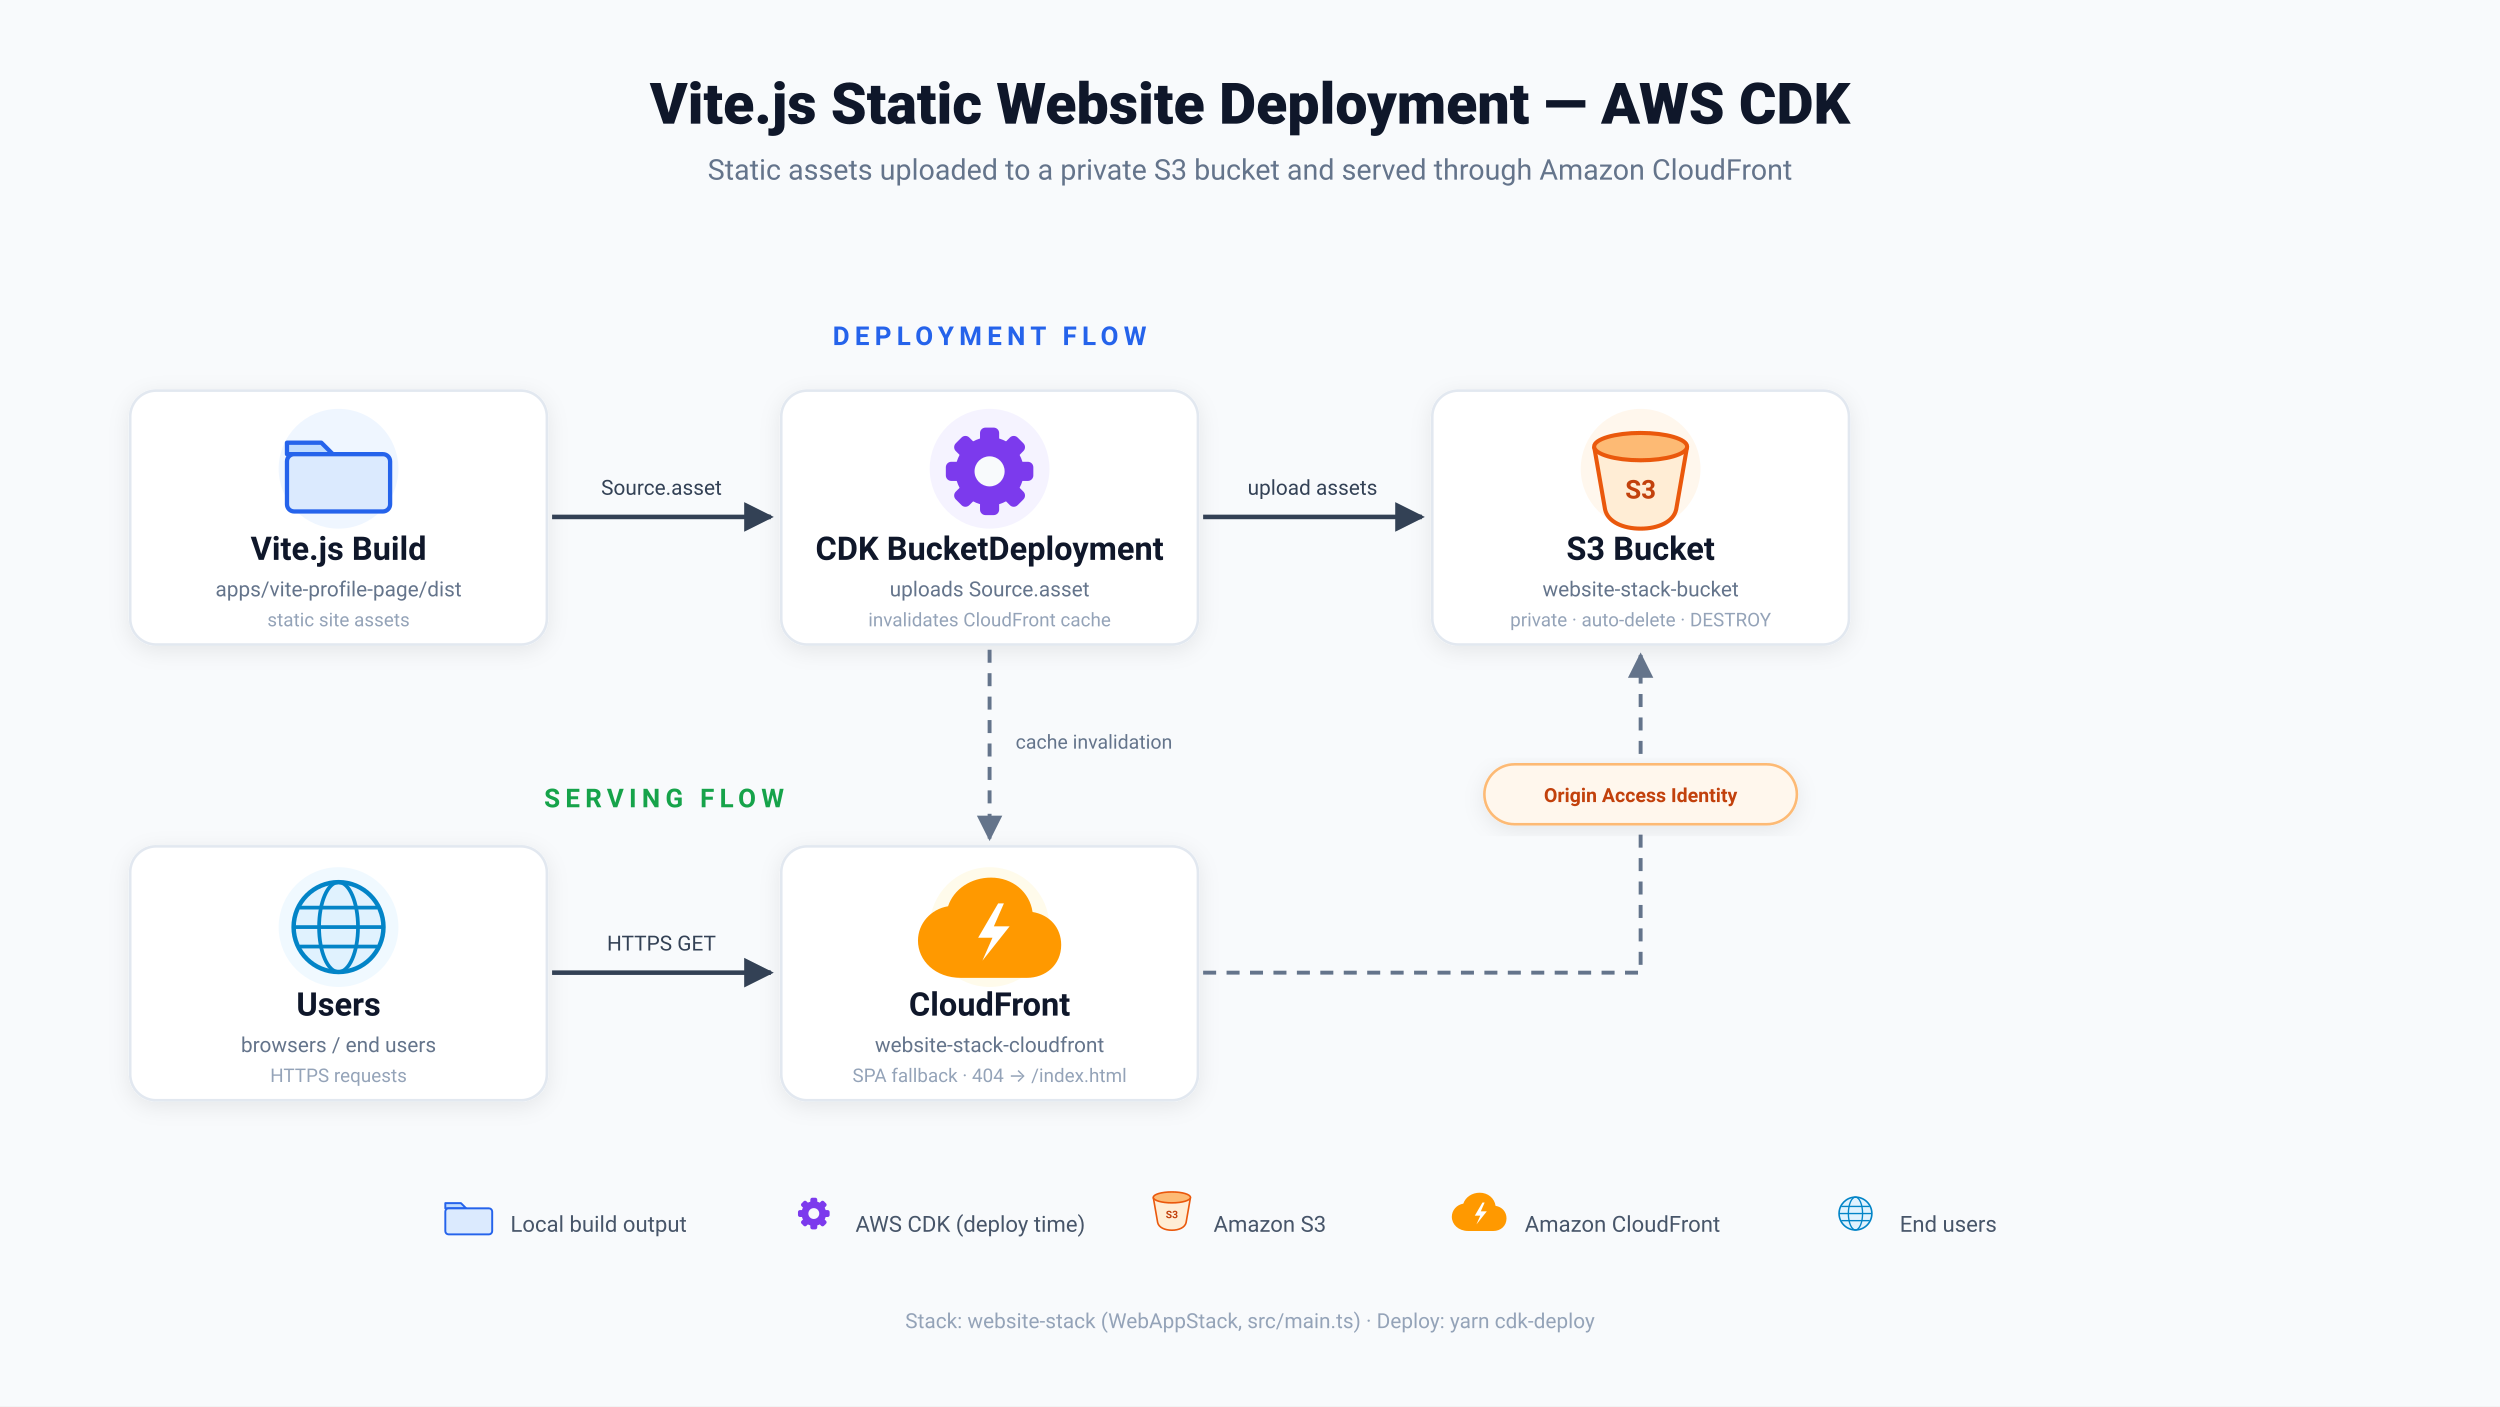
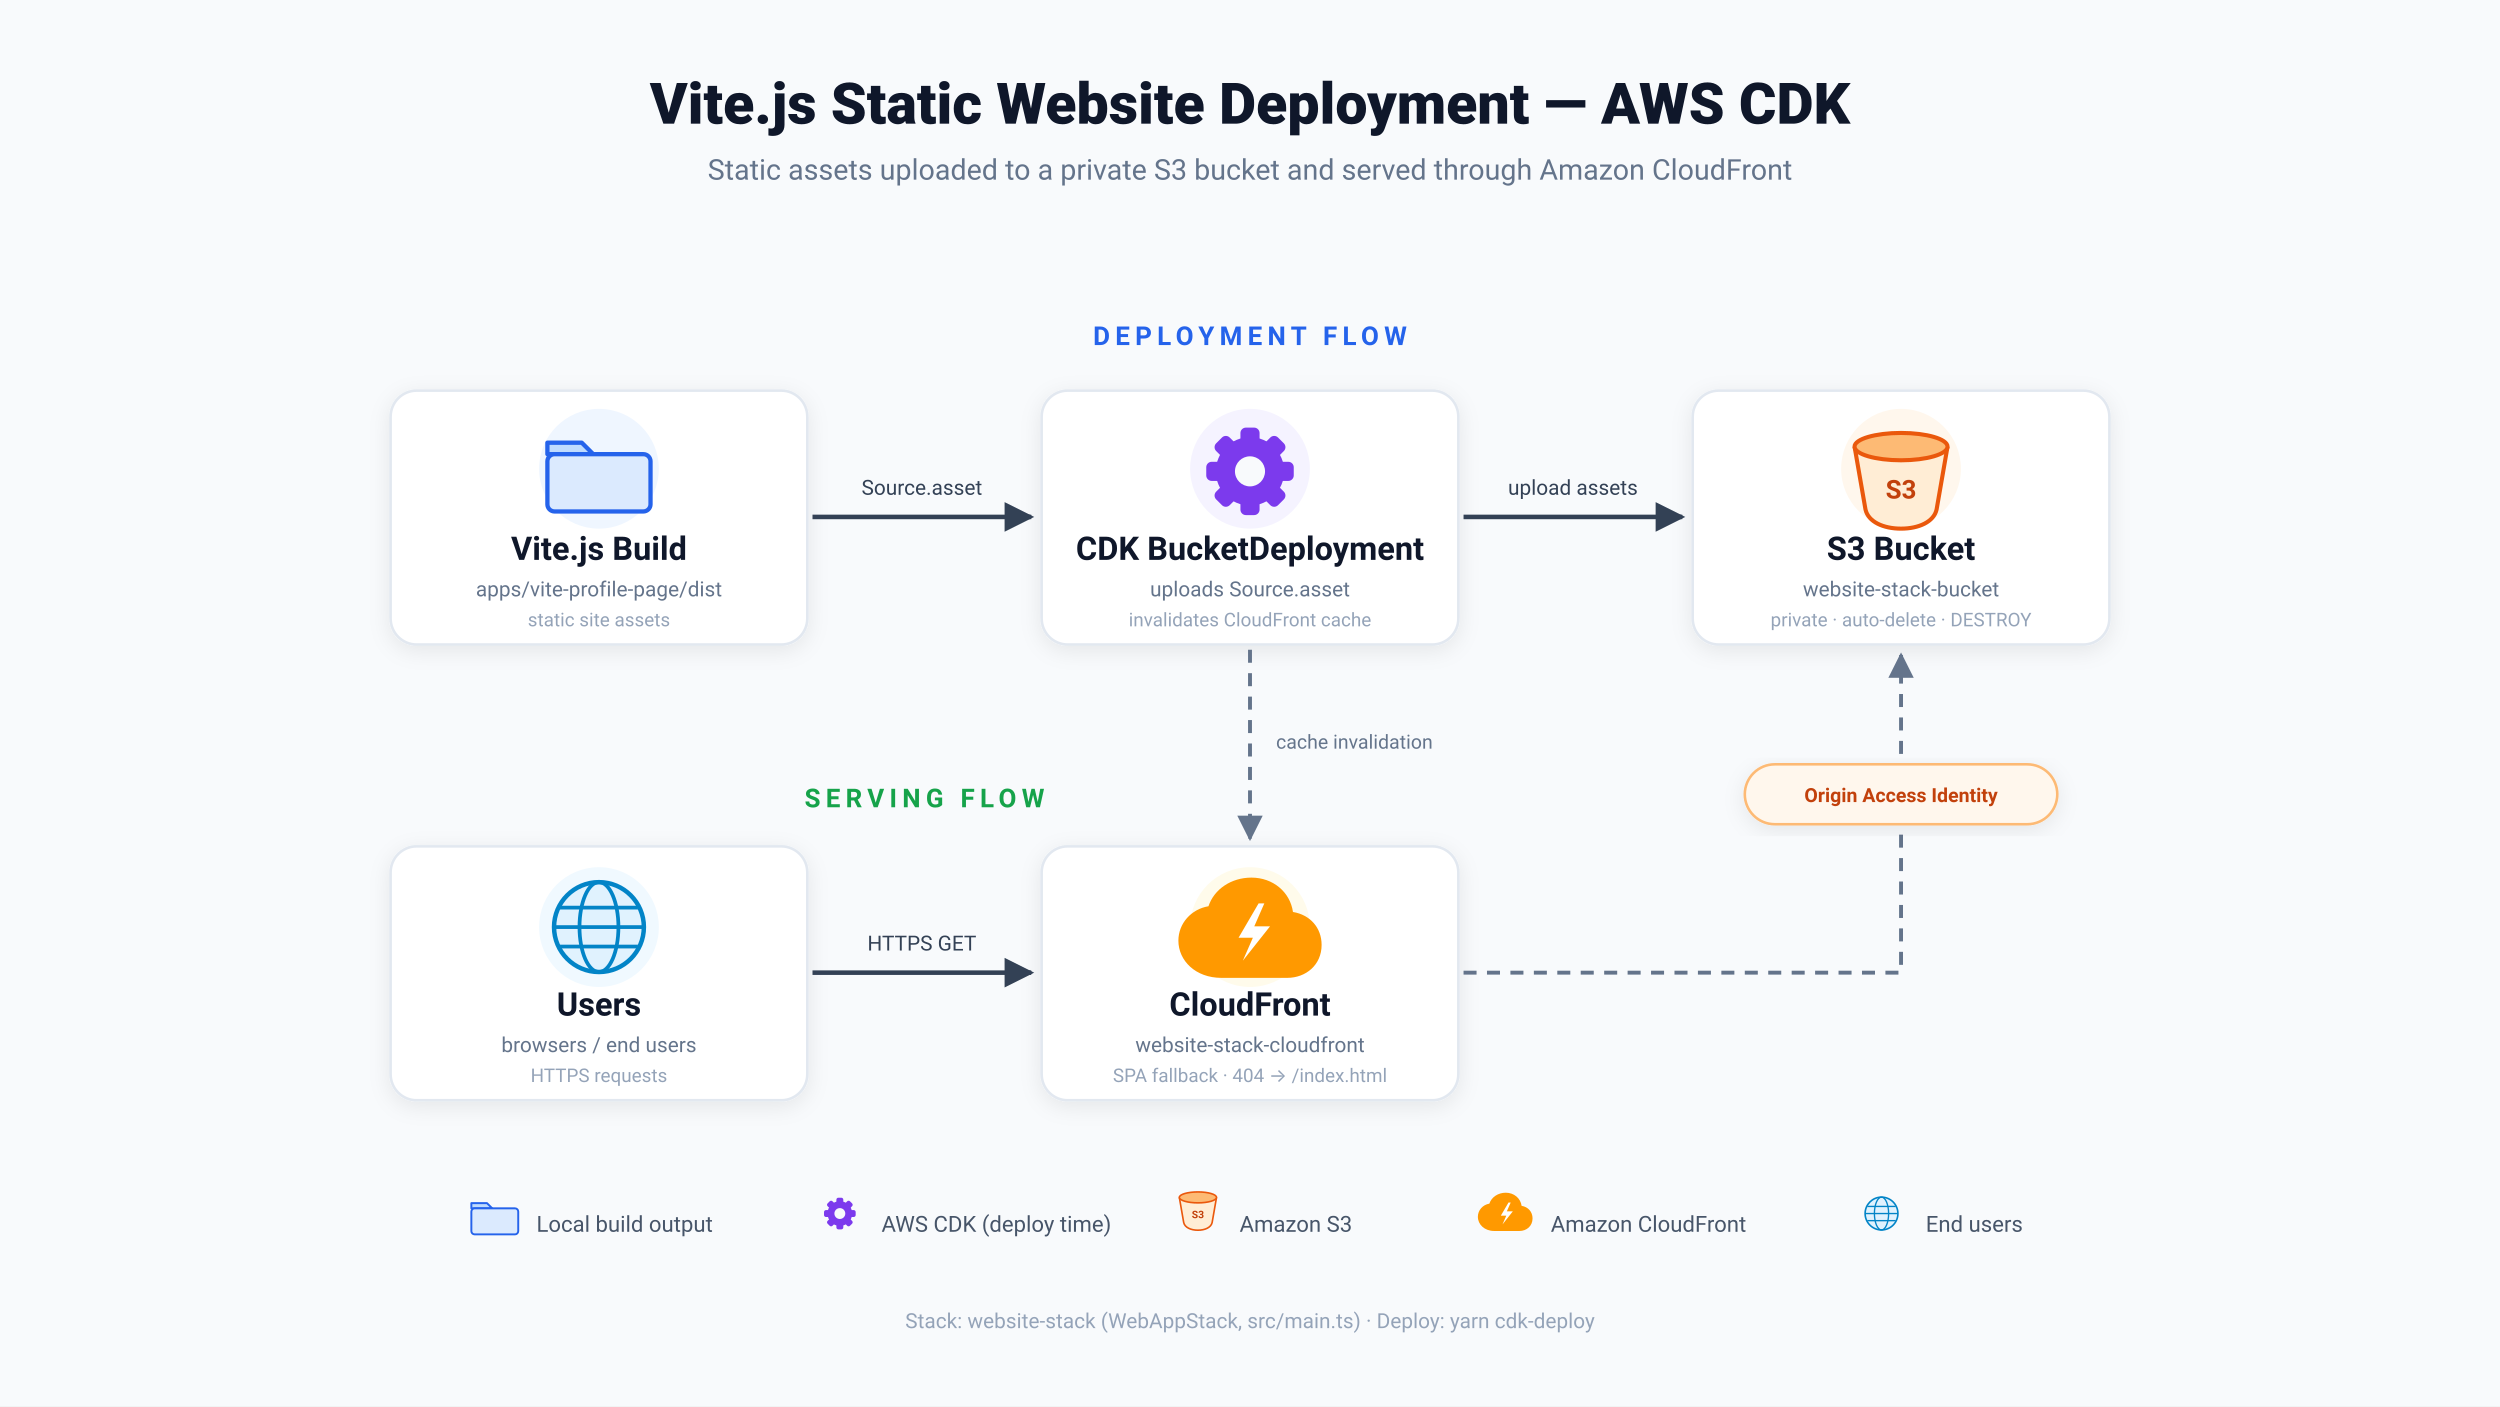
<svg xmlns="http://www.w3.org/2000/svg" width="1920" height="1080" viewBox="0 0 1920 1080" font-family="system-ui, -apple-system, 'Segoe UI', Roboto, sans-serif">
  <defs>
    <marker id="arrowDark" viewBox="0 0 10 10" refX="9" refY="5" markerWidth="6.5" markerHeight="6.5" orient="auto-start-reverse">
      <path d="M 0 0 L 10 5 L 0 10 z" fill="#334155" />
    </marker>
    <marker id="arrowSlate" viewBox="0 0 10 10" refX="9" refY="5" markerWidth="6.5" markerHeight="6.5" orient="auto-start-reverse">
      <path d="M 0 0 L 10 5 L 0 10 z" fill="#64748b" />
    </marker>
    <filter id="cardShadow" x="-20%" y="-20%" width="140%" height="140%">
      <feDropShadow dx="0" dy="4" stdDeviation="8" flood-color="#0f172a" flood-opacity="0.08" />
    </filter>
    <g id="folder">
      <path d="M -36 -20 H -12 L -4 -12 H -36 Z" fill="#bfdbfe" stroke="#2563eb" stroke-width="3" stroke-linejoin="round" />
      <rect x="-36" y="-12" width="72" height="40" rx="5" fill="#dbeafe" stroke="#2563eb" stroke-width="3" />
    </g>
    <g id="gear">
      <g fill="#7c3aed">
        <rect x="-7" y="-32" width="14" height="16" rx="4" />
        <rect x="-7" y="-32" width="14" height="16" rx="4" transform="rotate(45)" />
        <rect x="-7" y="-32" width="14" height="16" rx="4" transform="rotate(90)" />
        <rect x="-7" y="-32" width="14" height="16" rx="4" transform="rotate(135)" />
        <rect x="-7" y="-32" width="14" height="16" rx="4" transform="rotate(180)" />
        <rect x="-7" y="-32" width="14" height="16" rx="4" transform="rotate(225)" />
        <rect x="-7" y="-32" width="14" height="16" rx="4" transform="rotate(270)" />
        <rect x="-7" y="-32" width="14" height="16" rx="4" transform="rotate(315)" />
      </g>
      <circle r="25" fill="#7c3aed" />
      <circle r="11" fill="#f8fafc" />
    </g>
    <g id="bucket">
      <path d="M -34 -20 L -26 26 C -24 35 -13 40 0 40 C 13 40 24 35 26 26 L 34 -20" fill="#ffedd5" stroke="#ea580c" stroke-width="3" stroke-linejoin="round" />
      <ellipse cx="0" cy="-20" rx="34" ry="10" fill="#fdba74" stroke="#ea580c" stroke-width="3" />
      <text x="0" y="18" text-anchor="middle" font-size="19" font-weight="700" fill="#c2410c">S3</text>
    </g>
    <g id="cfcloud">
      <path d="M 30 70 C 12 70 0 58 0 44 C 0 32 9 22 21 20 C 25 8 37 0 51 0 C 66 0 78 10 80 24 C 92 26 100 35 100 47 C 100 61 89 70 76 70 Z" fill="#ff9900" />
      <path d="M 56 18 L 42 42 H 52 L 45 58 L 64 34 H 53 L 60 18 Z" fill="#ffffff" />
    </g>
    <g id="globe">
      <circle r="30" fill="#e0f2fe" stroke="#0284c7" stroke-width="3" />
      <ellipse rx="13" ry="30" fill="none" stroke="#0284c7" stroke-width="2.5" />
      <line x1="-30" y1="0" x2="30" y2="0" stroke="#0284c7" stroke-width="2.5" />
      <path d="M -26 -13 H 26 M -26 13 H 26" stroke="#0284c7" stroke-width="2.5" fill="none" />
    </g>
  </defs>
  <rect width="1920" height="1080" fill="#f8fafc" />
  <text x="960" y="95" text-anchor="middle" font-size="44" font-weight="800" fill="#0f172a">Vite.js Static Website Deployment — AWS CDK</text>
  <text x="960" y="138" text-anchor="middle" font-size="22" fill="#64748b">Static assets uploaded to a private S3 bucket and served through Amazon CloudFront</text>
-   <text x="760" y="265" text-anchor="middle" font-size="20" font-weight="700" letter-spacing="4" fill="#2563eb">DEPLOYMENT FLOW</text>
-   <text x="510" y="620" text-anchor="middle" font-size="20" font-weight="700" letter-spacing="4" fill="#16a34a">SERVING FLOW</text>
-   <rect x="100" y="300" width="320" height="195" rx="20" fill="#ffffff" stroke="#e2e8f0" stroke-width="2" filter="url(#cardShadow)" />
-   <circle cx="260" cy="360" r="46" fill="#eff6ff" />
-   <use href="#folder" transform="translate(260 362) scale(1.1)" />
-   <text x="260" y="430" text-anchor="middle" font-size="25" font-weight="700" fill="#0f172a">Vite.js Build</text>
-   <text x="260" y="458" text-anchor="middle" font-size="16" fill="#64748b">apps/vite-profile-page/dist</text>
-   <text x="260" y="481" text-anchor="middle" font-size="14.5" fill="#94a3b8">static site assets</text>
-   <rect x="600" y="300" width="320" height="195" rx="20" fill="#ffffff" stroke="#e2e8f0" stroke-width="2" filter="url(#cardShadow)" />
-   <circle cx="760" cy="360" r="46" fill="#f5f3ff" />
-   <use href="#gear" transform="translate(760 362) scale(1.05)" />
-   <text x="760" y="430" text-anchor="middle" font-size="25" font-weight="700" fill="#0f172a">CDK BucketDeployment</text>
-   <text x="760" y="458" text-anchor="middle" font-size="16" fill="#64748b">uploads Source.asset</text>
-   <text x="760" y="481" text-anchor="middle" font-size="14.5" fill="#94a3b8">invalidates CloudFront cache</text>
-   <rect x="1100" y="300" width="320" height="195" rx="20" fill="#ffffff" stroke="#e2e8f0" stroke-width="2" filter="url(#cardShadow)" />
-   <circle cx="1260" cy="360" r="46" fill="#fff7ed" />
-   <use href="#bucket" transform="translate(1260 364) scale(1.05)" />
-   <text x="1260" y="430" text-anchor="middle" font-size="25" font-weight="700" fill="#0f172a">S3 Bucket</text>
-   <text x="1260" y="458" text-anchor="middle" font-size="16" fill="#64748b">website-stack-bucket</text>
-   <text x="1260" y="481" text-anchor="middle" font-size="14.5" fill="#94a3b8">private · auto-delete · DESTROY</text>
-   <rect x="100" y="650" width="320" height="195" rx="20" fill="#ffffff" stroke="#e2e8f0" stroke-width="2" filter="url(#cardShadow)" />
-   <circle cx="260" cy="712" r="46" fill="#f0f9ff" />
-   <use href="#globe" transform="translate(260 712) scale(1.15)" />
-   <text x="260" y="780" text-anchor="middle" font-size="25" font-weight="700" fill="#0f172a">Users</text>
-   <text x="260" y="808" text-anchor="middle" font-size="16" fill="#64748b">browsers / end users</text>
-   <text x="260" y="831" text-anchor="middle" font-size="14.5" fill="#94a3b8">HTTPS requests</text>
-   <rect x="600" y="650" width="320" height="195" rx="20" fill="#ffffff" stroke="#e2e8f0" stroke-width="2" filter="url(#cardShadow)" />
-   <circle cx="760" cy="712" r="46" fill="#fffbeb" />
-   <use href="#cfcloud" transform="translate(705 674) scale(1.1)" />
-   <text x="760" y="780" text-anchor="middle" font-size="25" font-weight="700" fill="#0f172a">CloudFront</text>
-   <text x="760" y="808" text-anchor="middle" font-size="16" fill="#64748b">website-stack-cloudfront</text>
-   <text x="760" y="831" text-anchor="middle" font-size="14.5" fill="#94a3b8">SPA fallback · 404 → /index.html</text>
-   <line x1="424" y1="397" x2="592" y2="397" stroke="#334155" stroke-width="3.5" marker-end="url(#arrowDark)" />
-   <text x="508" y="380" text-anchor="middle" font-size="16" fill="#334155">Source.asset</text>
-   <line x1="924" y1="397" x2="1092" y2="397" stroke="#334155" stroke-width="3.5" marker-end="url(#arrowDark)" />
-   <text x="1008" y="380" text-anchor="middle" font-size="16" fill="#334155">upload assets</text>
-   <line x1="424" y1="747" x2="592" y2="747" stroke="#334155" stroke-width="3.5" marker-end="url(#arrowDark)" />
-   <text x="508" y="730" text-anchor="middle" font-size="16" fill="#334155">HTTPS GET</text>
-   <line x1="760" y1="499" x2="760" y2="644" stroke="#64748b" stroke-width="3" stroke-dasharray="10 8" marker-end="url(#arrowSlate)" />
-   <text x="780" y="575" text-anchor="start" font-size="15" fill="#64748b">cache invalidation</text>
-   <path d="M 924 747 H 1260 V 503" fill="none" stroke="#64748b" stroke-width="3" stroke-dasharray="10 8" marker-end="url(#arrowSlate)" />
-   <rect x="1140" y="587" width="240" height="46" rx="23" fill="#fff7ed" stroke="#fdba74" stroke-width="2" filter="url(#cardShadow)" />
-   <text x="1260" y="616" text-anchor="middle" font-size="15" font-weight="600" fill="#c2410c">Origin Access Identity</text>
-   <use href="#folder" transform="translate(360 934) scale(0.5)" />
-   <text x="392" y="946" font-size="17" fill="#475569">Local build output</text>
-   <use href="#gear" transform="translate(625 932) scale(0.38)" />
-   <text x="657" y="946" font-size="17" fill="#475569">AWS CDK (deploy time)</text>
-   <use href="#bucket" transform="translate(900 928) scale(0.42)" />
-   <text x="932" y="946" font-size="17" fill="#475569">Amazon S3</text>
-   <use href="#cfcloud" transform="translate(1115 916) scale(0.42)" />
-   <text x="1171" y="946" font-size="17" fill="#475569">Amazon CloudFront</text>
-   <use href="#globe" transform="translate(1425 932) scale(0.42)" />
-   <text x="1459" y="946" font-size="17" fill="#475569">End users</text>
+   <text x="960" y="265" text-anchor="middle" font-size="20" font-weight="700" letter-spacing="4" fill="#2563eb">DEPLOYMENT FLOW</text>
+   <text x="710" y="620" text-anchor="middle" font-size="20" font-weight="700" letter-spacing="4" fill="#16a34a">SERVING FLOW</text>
+   <rect x="300" y="300" width="320" height="195" rx="20" fill="#ffffff" stroke="#e2e8f0" stroke-width="2" filter="url(#cardShadow)" />
+   <circle cx="460" cy="360" r="46" fill="#eff6ff" />
+   <use href="#folder" transform="translate(460 362) scale(1.1)" />
+   <text x="460" y="430" text-anchor="middle" font-size="25" font-weight="700" fill="#0f172a">Vite.js Build</text>
+   <text x="460" y="458" text-anchor="middle" font-size="16" fill="#64748b">apps/vite-profile-page/dist</text>
+   <text x="460" y="481" text-anchor="middle" font-size="14.5" fill="#94a3b8">static site assets</text>
+   <rect x="800" y="300" width="320" height="195" rx="20" fill="#ffffff" stroke="#e2e8f0" stroke-width="2" filter="url(#cardShadow)" />
+   <circle cx="960" cy="360" r="46" fill="#f5f3ff" />
+   <use href="#gear" transform="translate(960 362) scale(1.05)" />
+   <text x="960" y="430" text-anchor="middle" font-size="25" font-weight="700" fill="#0f172a">CDK BucketDeployment</text>
+   <text x="960" y="458" text-anchor="middle" font-size="16" fill="#64748b">uploads Source.asset</text>
+   <text x="960" y="481" text-anchor="middle" font-size="14.5" fill="#94a3b8">invalidates CloudFront cache</text>
+   <rect x="1300" y="300" width="320" height="195" rx="20" fill="#ffffff" stroke="#e2e8f0" stroke-width="2" filter="url(#cardShadow)" />
+   <circle cx="1460" cy="360" r="46" fill="#fff7ed" />
+   <use href="#bucket" transform="translate(1460 364) scale(1.05)" />
+   <text x="1460" y="430" text-anchor="middle" font-size="25" font-weight="700" fill="#0f172a">S3 Bucket</text>
+   <text x="1460" y="458" text-anchor="middle" font-size="16" fill="#64748b">website-stack-bucket</text>
+   <text x="1460" y="481" text-anchor="middle" font-size="14.5" fill="#94a3b8">private · auto-delete · DESTROY</text>
+   <rect x="300" y="650" width="320" height="195" rx="20" fill="#ffffff" stroke="#e2e8f0" stroke-width="2" filter="url(#cardShadow)" />
+   <circle cx="460" cy="712" r="46" fill="#f0f9ff" />
+   <use href="#globe" transform="translate(460 712) scale(1.15)" />
+   <text x="460" y="780" text-anchor="middle" font-size="25" font-weight="700" fill="#0f172a">Users</text>
+   <text x="460" y="808" text-anchor="middle" font-size="16" fill="#64748b">browsers / end users</text>
+   <text x="460" y="831" text-anchor="middle" font-size="14.5" fill="#94a3b8">HTTPS requests</text>
+   <rect x="800" y="650" width="320" height="195" rx="20" fill="#ffffff" stroke="#e2e8f0" stroke-width="2" filter="url(#cardShadow)" />
+   <circle cx="960" cy="712" r="46" fill="#fffbeb" />
+   <use href="#cfcloud" transform="translate(905 674) scale(1.1)" />
+   <text x="960" y="780" text-anchor="middle" font-size="25" font-weight="700" fill="#0f172a">CloudFront</text>
+   <text x="960" y="808" text-anchor="middle" font-size="16" fill="#64748b">website-stack-cloudfront</text>
+   <text x="960" y="831" text-anchor="middle" font-size="14.5" fill="#94a3b8">SPA fallback · 404 → /index.html</text>
+   <line x1="624" y1="397" x2="792" y2="397" stroke="#334155" stroke-width="3.5" marker-end="url(#arrowDark)" />
+   <text x="708" y="380" text-anchor="middle" font-size="16" fill="#334155">Source.asset</text>
+   <line x1="1124" y1="397" x2="1292" y2="397" stroke="#334155" stroke-width="3.5" marker-end="url(#arrowDark)" />
+   <text x="1208" y="380" text-anchor="middle" font-size="16" fill="#334155">upload assets</text>
+   <line x1="624" y1="747" x2="792" y2="747" stroke="#334155" stroke-width="3.5" marker-end="url(#arrowDark)" />
+   <text x="708" y="730" text-anchor="middle" font-size="16" fill="#334155">HTTPS GET</text>
+   <line x1="960" y1="499" x2="960" y2="644" stroke="#64748b" stroke-width="3" stroke-dasharray="10 8" marker-end="url(#arrowSlate)" />
+   <text x="980" y="575" text-anchor="start" font-size="15" fill="#64748b">cache invalidation</text>
+   <path d="M 1124 747 H 1460 V 503" fill="none" stroke="#64748b" stroke-width="3" stroke-dasharray="10 8" marker-end="url(#arrowSlate)" />
+   <rect x="1340" y="587" width="240" height="46" rx="23" fill="#fff7ed" stroke="#fdba74" stroke-width="2" filter="url(#cardShadow)" />
+   <text x="1460" y="616" text-anchor="middle" font-size="15" font-weight="600" fill="#c2410c">Origin Access Identity</text>
+   <use href="#folder" transform="translate(380 934) scale(0.5)" />
+   <text x="412" y="946" font-size="17" fill="#475569">Local build output</text>
+   <use href="#gear" transform="translate(645 932) scale(0.38)" />
+   <text x="677" y="946" font-size="17" fill="#475569">AWS CDK (deploy time)</text>
+   <use href="#bucket" transform="translate(920 928) scale(0.42)" />
+   <text x="952" y="946" font-size="17" fill="#475569">Amazon S3</text>
+   <use href="#cfcloud" transform="translate(1135 916) scale(0.42)" />
+   <text x="1191" y="946" font-size="17" fill="#475569">Amazon CloudFront</text>
+   <use href="#globe" transform="translate(1445 932) scale(0.42)" />
+   <text x="1479" y="946" font-size="17" fill="#475569">End users</text>
  <text x="960" y="1020" text-anchor="middle" font-size="16" fill="#94a3b8">Stack: website-stack (WebAppStack, src/main.ts) · Deploy: yarn cdk-deploy</text>
</svg>
